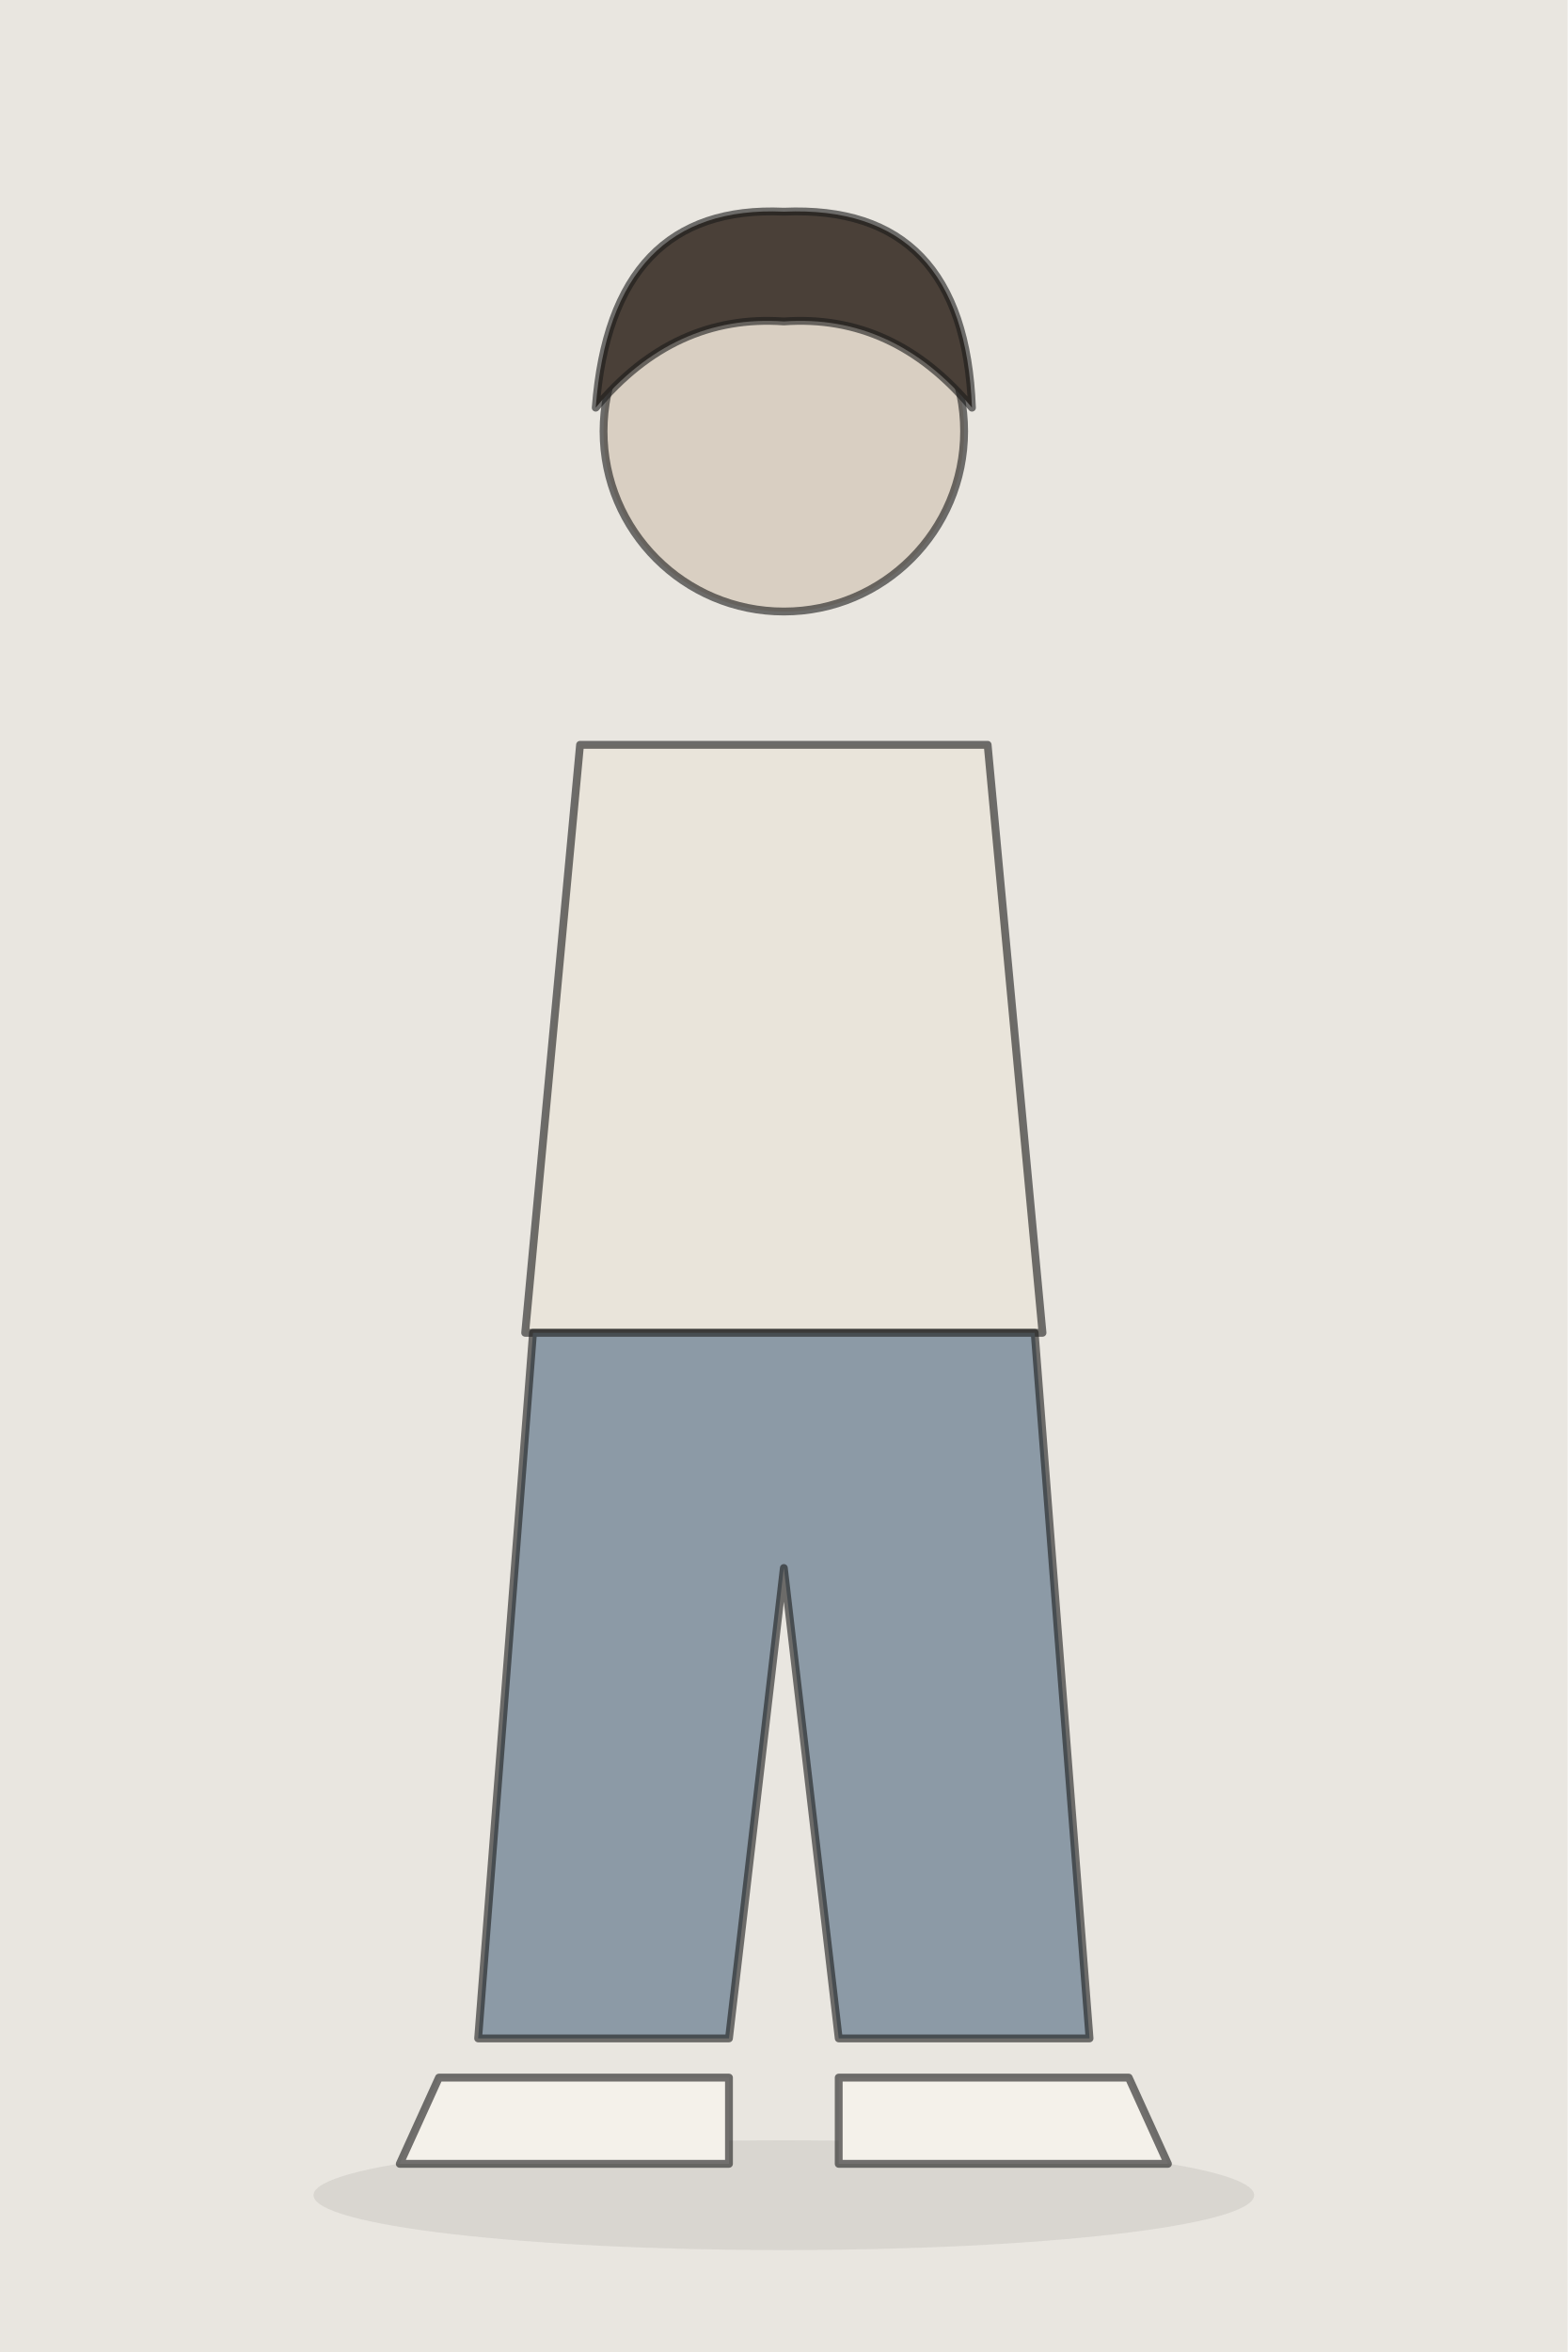
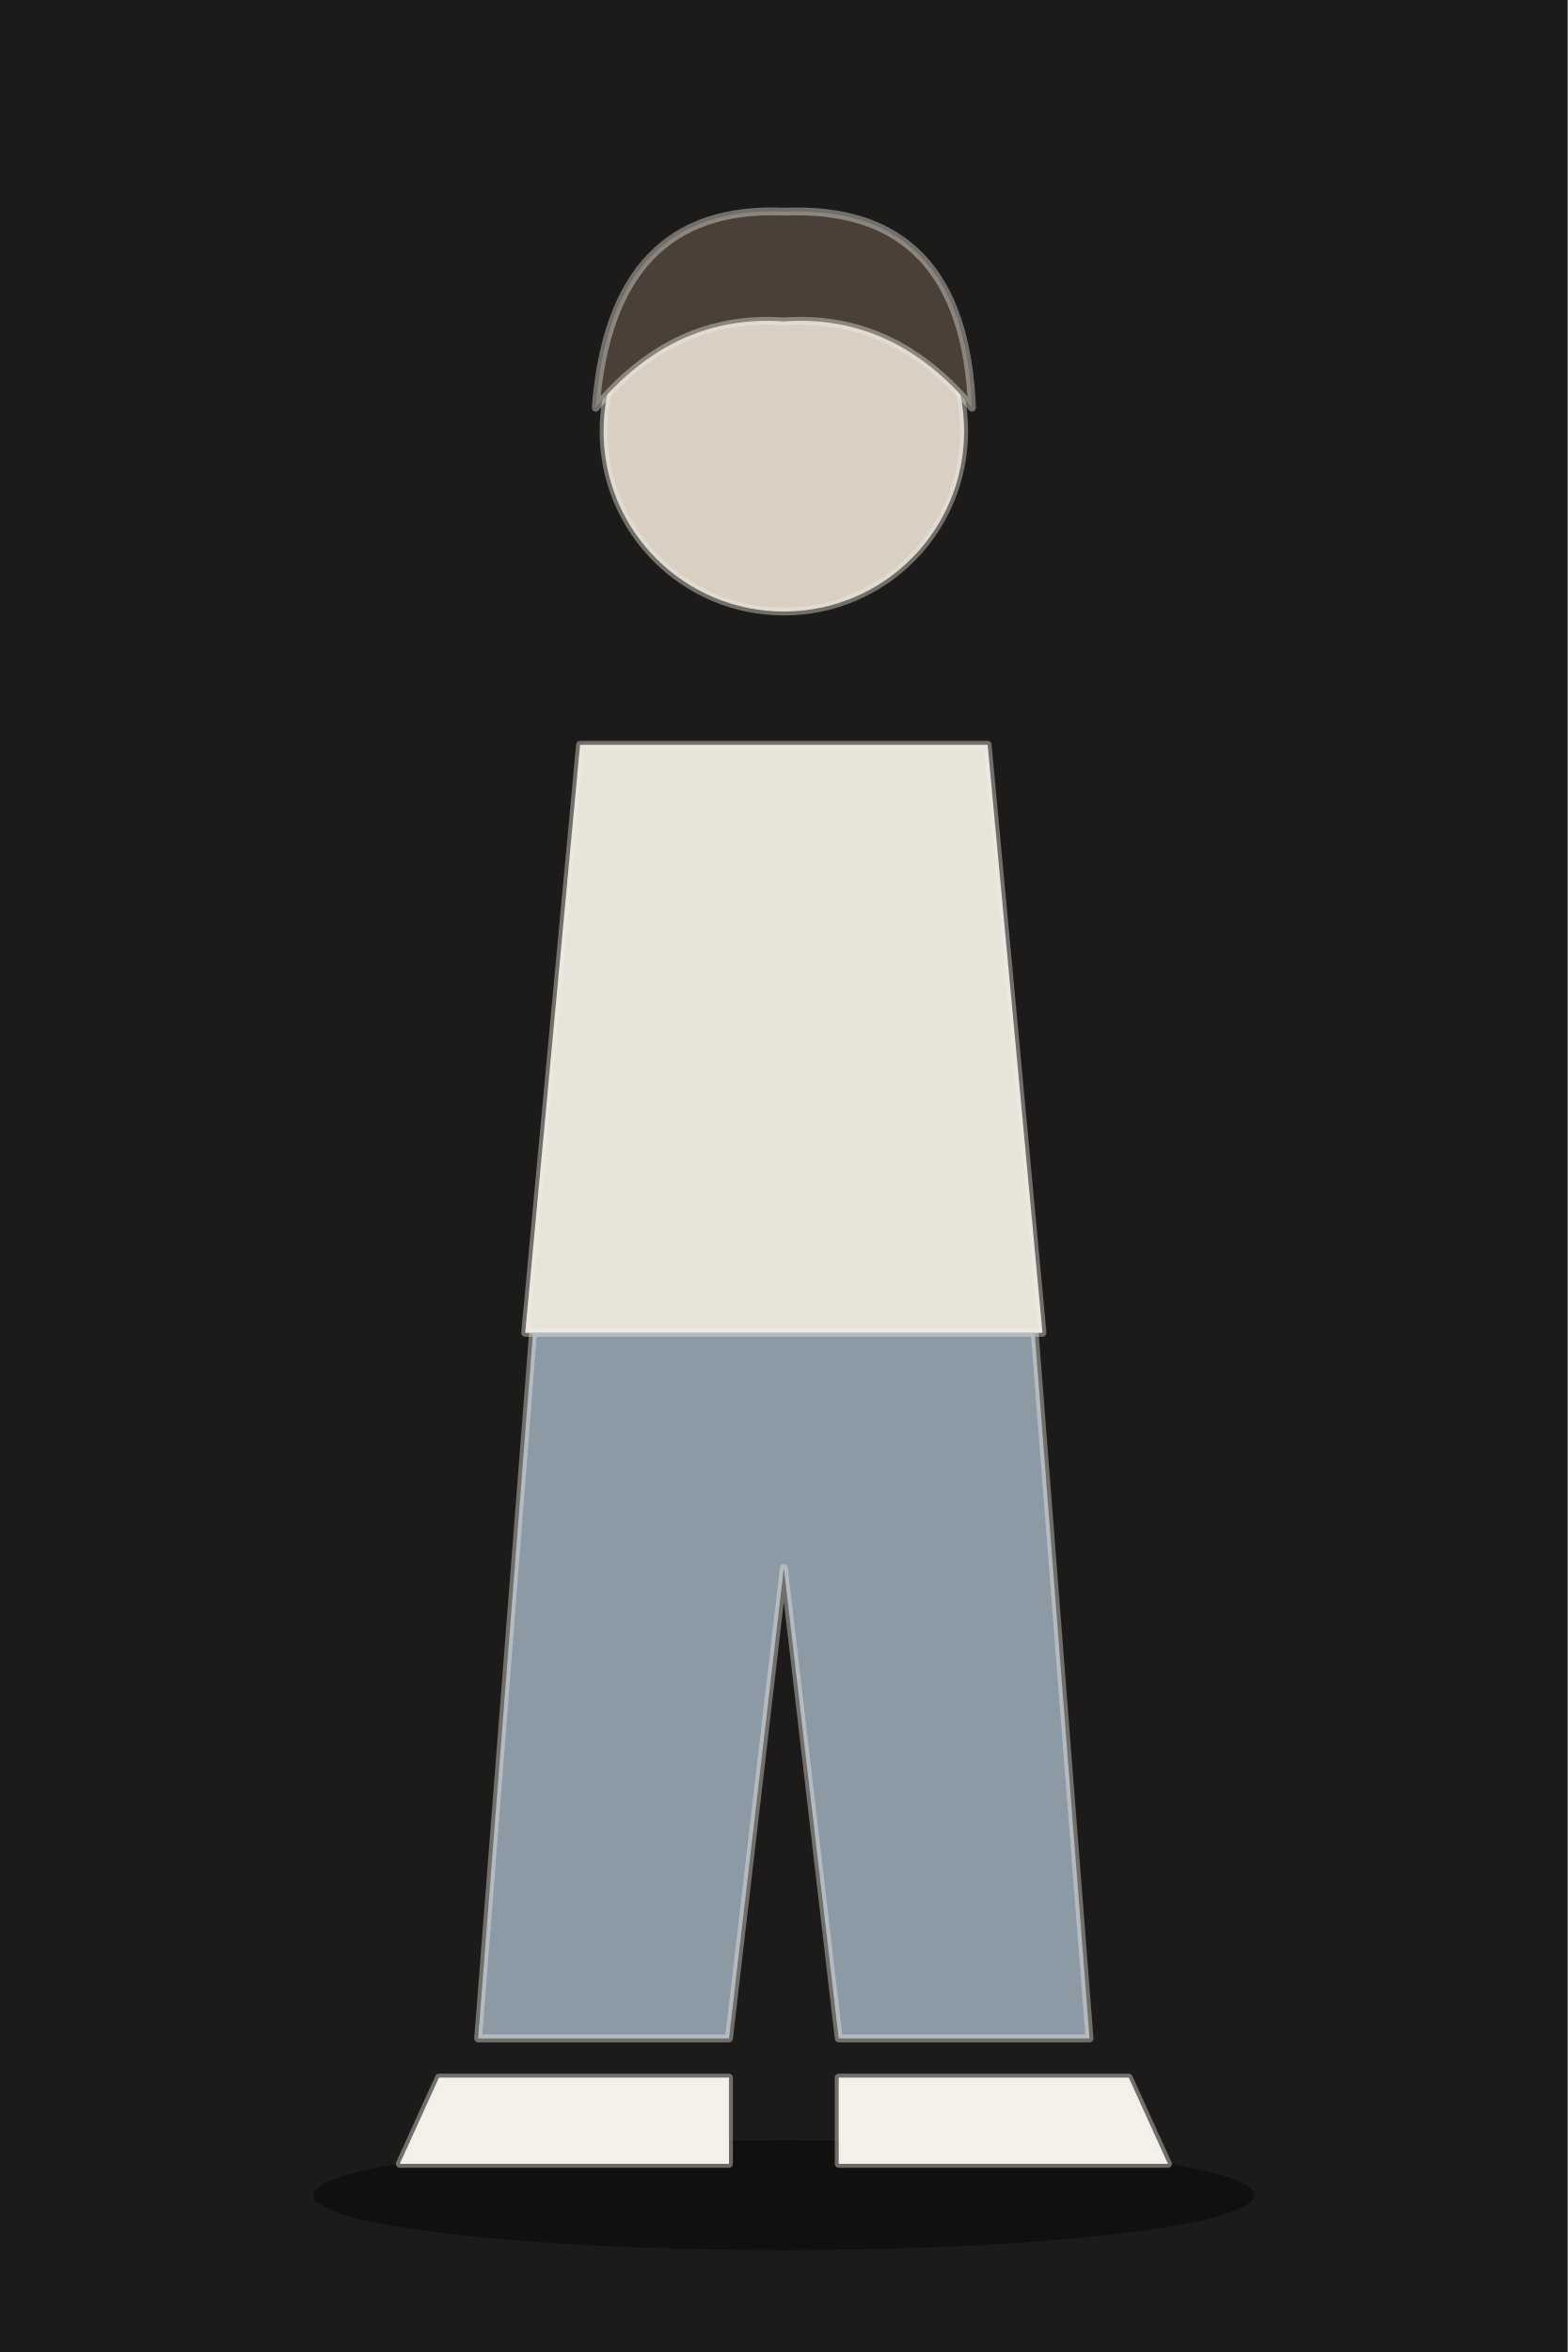
<svg xmlns="http://www.w3.org/2000/svg" viewBox="0 0 400 600">
-   <rect width="400" height="600" fill="#e9e6e0" />
-   <ellipse cx="200" cy="560" rx="120" ry="14" fill="#1a1a1a" fill-opacity=".08" />
-   <g stroke="#1a1a1a" stroke-opacity=".6" stroke-width="2" stroke-linejoin="round" stroke-linecap="round">
+   <rect width="400" height="600" fill="#1d1b19" />
+   <ellipse cx="200" cy="560" rx="120" ry="14" fill="#000" fill-opacity=".4" />
+   <g stroke="#f1ede6" stroke-opacity=".4" stroke-width="2" stroke-linejoin="round" stroke-linecap="round">
    <circle cx="200" cy="110" r="46" fill="#d9cfc2" />
    <path d="M152 104 Q156 52 200 54 Q246 52 248 104 Q228 80 200 82 Q172 80 152 104Z" fill="#4a4038" />
    <path d="M148 190 H252 L266 340 H134 Z" fill="#e9e4da" />
    <path d="M136 340 H264 L278 520 H214 L200 400 L186 520 H122 Z" fill="#8c9aa6" />
    <path d="M112 530 H186 V552 H102 Z M214 530 H288 L298 552 H214 Z" fill="#f4f1ea" />
  </g>
</svg>
